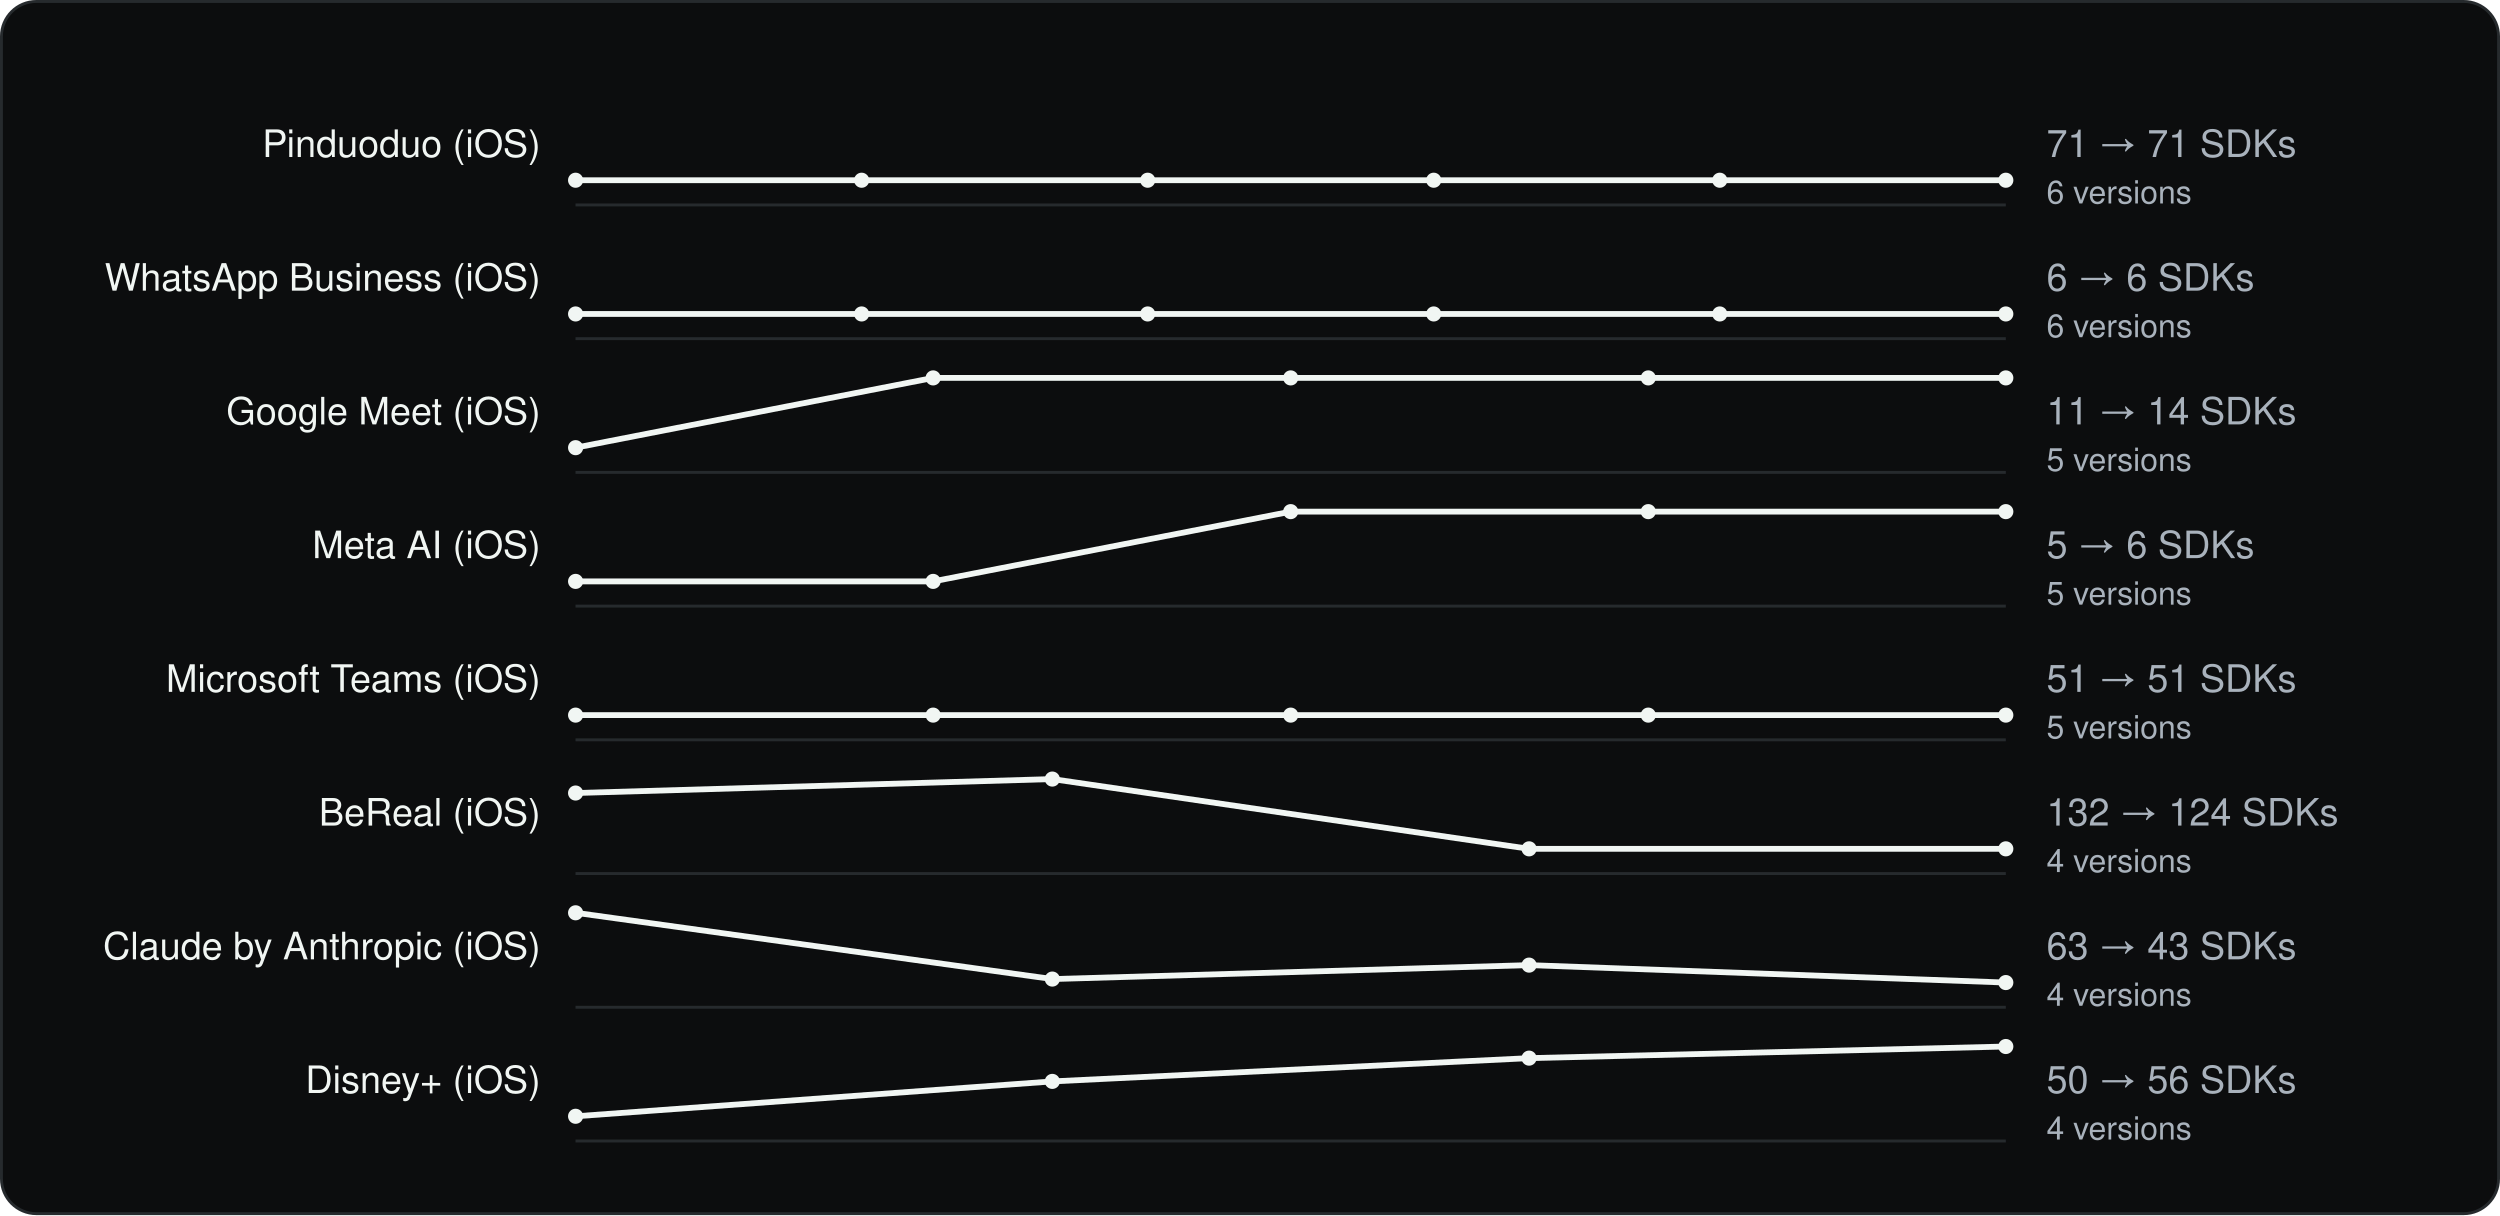
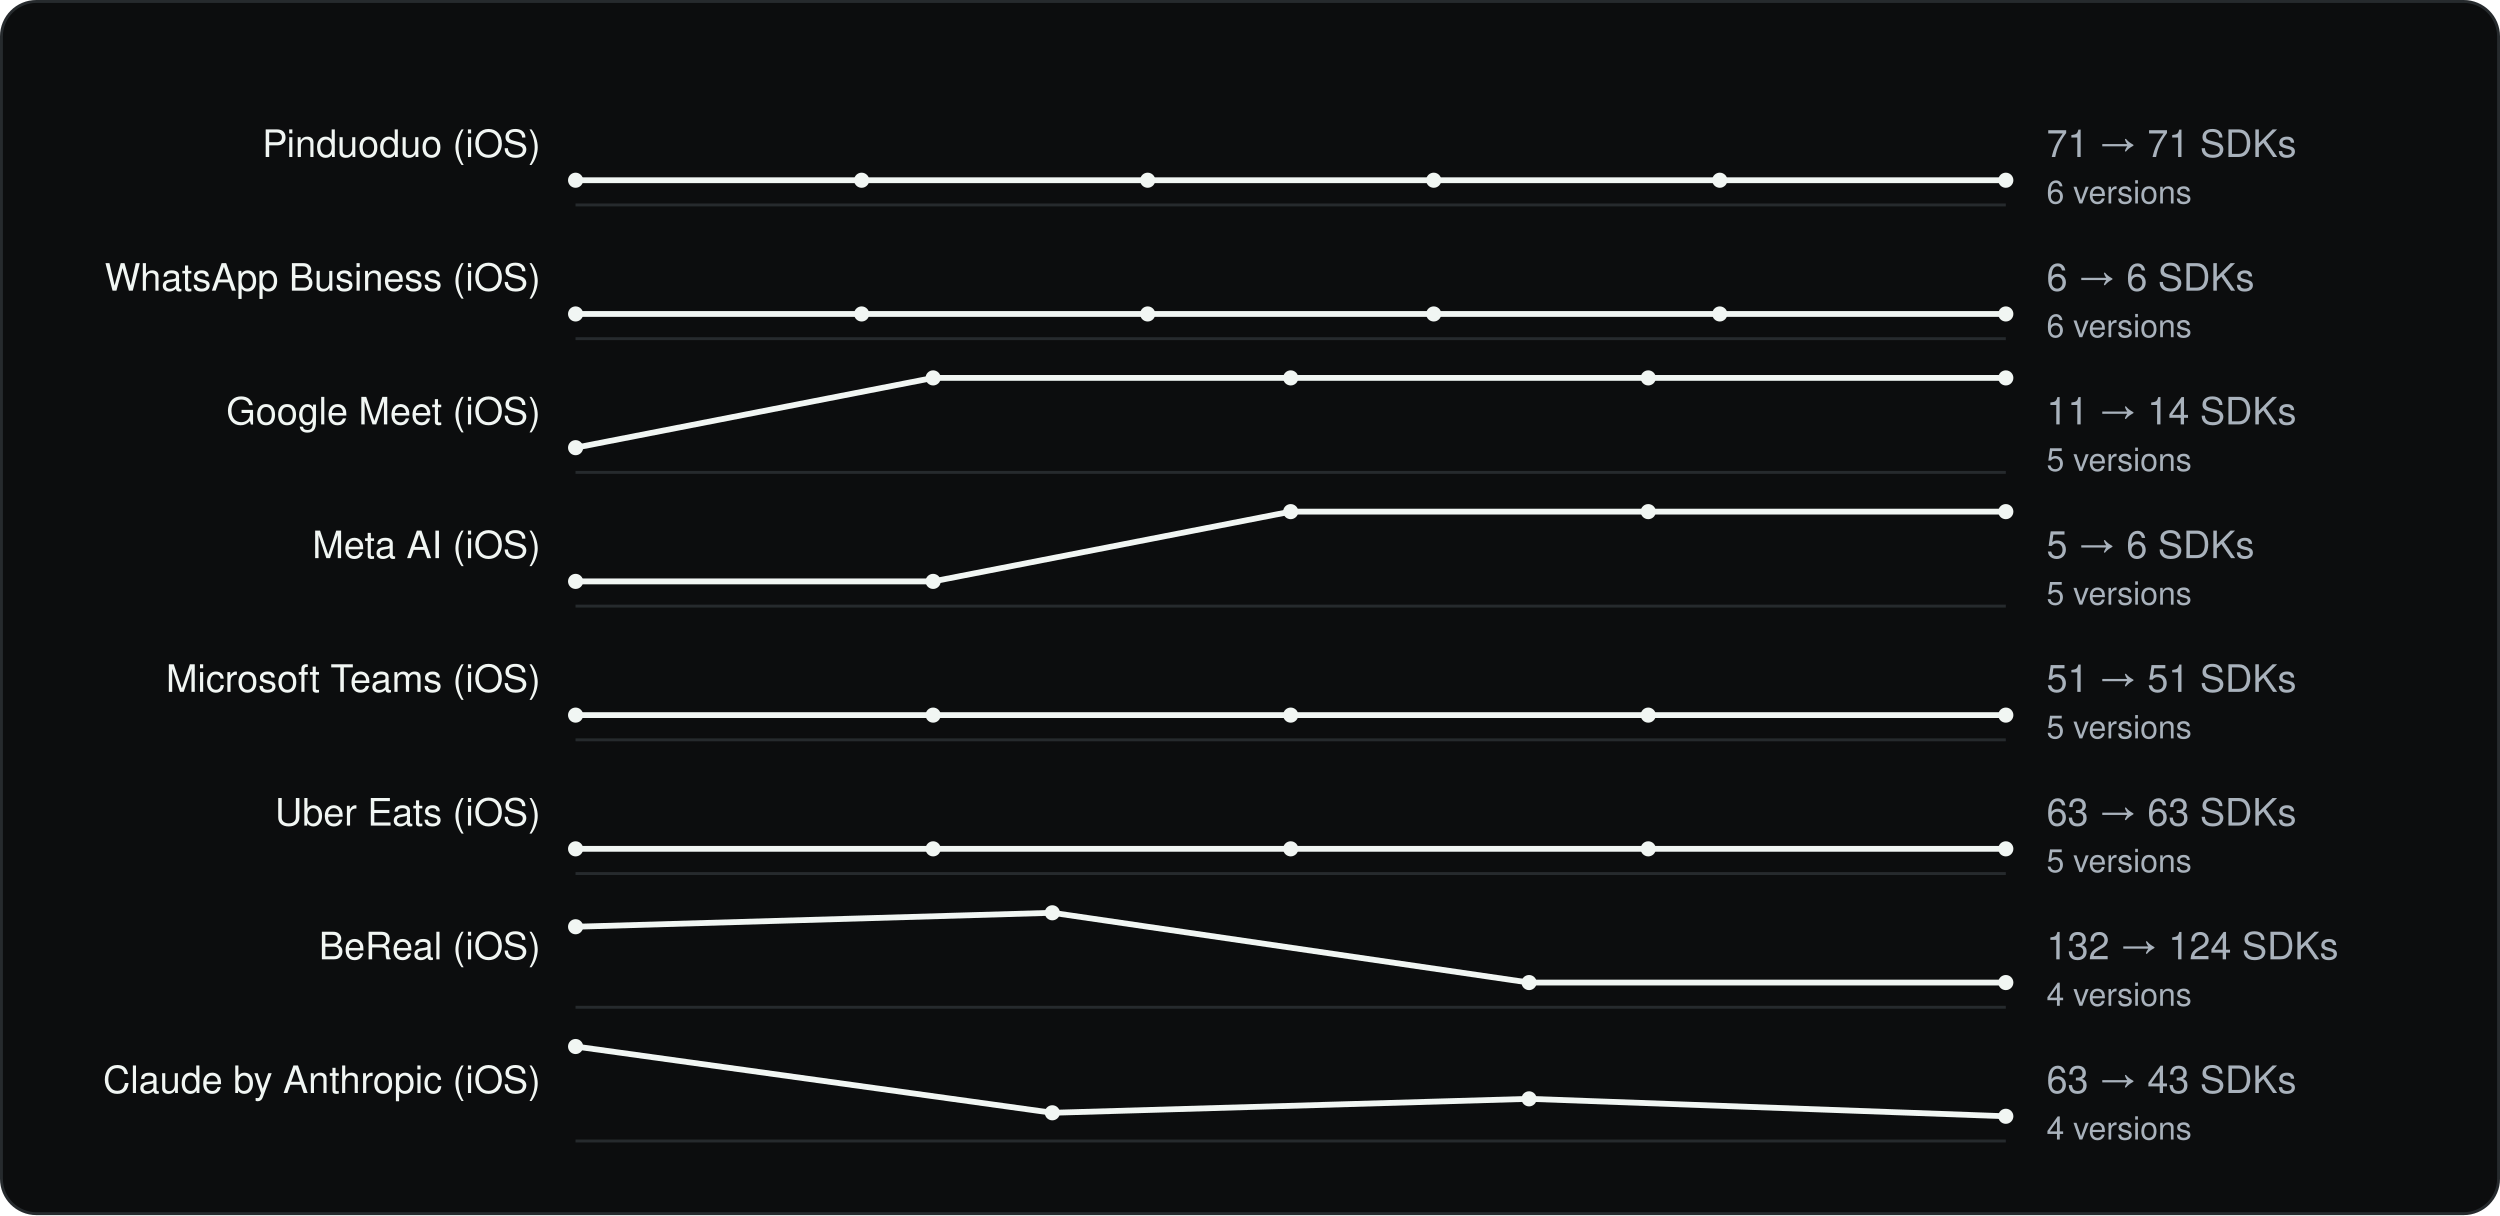
<svg xmlns="http://www.w3.org/2000/svg" viewBox="0 0 860 418" width="860" height="418" role="img" aria-label="SDK count across versions" font-family="Geist, -apple-system, BlinkMacSystemFont, 'Segoe UI', Helvetica, Arial, sans-serif">
  <rect x="0.5" y="0.5" width="859" height="417" rx="12" fill="#0C0D0E" stroke="#262A2D" />
  <g transform="translate(20 20)">
    <text x="165.98" y="34" font-size="13" text-anchor="end" fill="#F1F6F3">Pinduoduo (iOS)</text>
    <line x1="177.98" y1="50.5" x2="670.0" y2="50.5" stroke="#262A2D" />
    <polyline fill="none" stroke-width="2" stroke-linejoin="round" stroke="#F1F6F3" points="178.0,42.0 276.4,42.0 374.8,42.0 473.2,42.0 571.6,42.0 670.0,42.0" />
    <circle cx="178.0" cy="42.0" r="2.6" fill="#F1F6F3" />
    <circle cx="276.4" cy="42.0" r="2.6" fill="#F1F6F3" />
    <circle cx="374.8" cy="42.0" r="2.6" fill="#F1F6F3" />
    <circle cx="473.2" cy="42.0" r="2.6" fill="#F1F6F3" />
    <circle cx="571.6" cy="42.0" r="2.6" fill="#F1F6F3" />
    <circle cx="670.0" cy="42.0" r="2.6" fill="#F1F6F3" />
    <text x="684.0" y="34" font-size="13" fill="#A9B2BC">71 → 71 SDKs</text>
    <text x="684.0" y="50" font-size="11" fill="#A9B2BC">6 versions</text>
    <text x="165.98" y="80" font-size="13" text-anchor="end" fill="#F1F6F3">WhatsApp Business (iOS)</text>
    <line x1="177.98" y1="96.5" x2="670.0" y2="96.5" stroke="#262A2D" />
    <polyline fill="none" stroke-width="2" stroke-linejoin="round" stroke="#F1F6F3" points="178.0,88.0 276.4,88.0 374.8,88.0 473.2,88.0 571.6,88.0 670.0,88.0" />
    <circle cx="178.0" cy="88.0" r="2.6" fill="#F1F6F3" />
    <circle cx="276.4" cy="88.0" r="2.6" fill="#F1F6F3" />
    <circle cx="374.8" cy="88.0" r="2.6" fill="#F1F6F3" />
    <circle cx="473.2" cy="88.0" r="2.6" fill="#F1F6F3" />
    <circle cx="571.6" cy="88.0" r="2.6" fill="#F1F6F3" />
    <circle cx="670.0" cy="88.0" r="2.6" fill="#F1F6F3" />
    <text x="684.0" y="80" font-size="13" fill="#A9B2BC">6 → 6 SDKs</text>
    <text x="684.0" y="96" font-size="11" fill="#A9B2BC">6 versions</text>
    <text x="165.98" y="126" font-size="13" text-anchor="end" fill="#F1F6F3">Google Meet (iOS)</text>
    <line x1="177.98" y1="142.5" x2="670.0" y2="142.5" stroke="#262A2D" />
    <polyline fill="none" stroke-width="2" stroke-linejoin="round" stroke="#F1F6F3" points="178.0,134.0 301.0,110.0 424.0,110.0 547.0,110.0 670.0,110.0" />
    <circle cx="178.0" cy="134.0" r="2.6" fill="#F1F6F3" />
    <circle cx="301.0" cy="110.0" r="2.6" fill="#F1F6F3" />
    <circle cx="424.0" cy="110.0" r="2.6" fill="#F1F6F3" />
    <circle cx="547.0" cy="110.0" r="2.6" fill="#F1F6F3" />
    <circle cx="670.0" cy="110.0" r="2.6" fill="#F1F6F3" />
    <text x="684.0" y="126" font-size="13" fill="#A9B2BC">11 → 14 SDKs</text>
    <text x="684.0" y="142" font-size="11" fill="#A9B2BC">5 versions</text>
    <text x="165.98" y="172" font-size="13" text-anchor="end" fill="#F1F6F3">Meta AI (iOS)</text>
    <line x1="177.98" y1="188.5" x2="670.0" y2="188.5" stroke="#262A2D" />
    <polyline fill="none" stroke-width="2" stroke-linejoin="round" stroke="#F1F6F3" points="178.0,180.0 301.0,180.0 424.0,156.0 547.0,156.0 670.0,156.0" />
    <circle cx="178.0" cy="180.0" r="2.6" fill="#F1F6F3" />
    <circle cx="301.0" cy="180.0" r="2.6" fill="#F1F6F3" />
    <circle cx="424.0" cy="156.0" r="2.6" fill="#F1F6F3" />
    <circle cx="547.0" cy="156.0" r="2.6" fill="#F1F6F3" />
    <circle cx="670.0" cy="156.0" r="2.6" fill="#F1F6F3" />
    <text x="684.0" y="172" font-size="13" fill="#A9B2BC">5 → 6 SDKs</text>
    <text x="684.0" y="188" font-size="11" fill="#A9B2BC">5 versions</text>
    <text x="165.98" y="218" font-size="13" text-anchor="end" fill="#F1F6F3">Microsoft Teams (iOS)</text>
    <line x1="177.98" y1="234.5" x2="670.0" y2="234.5" stroke="#262A2D" />
    <polyline fill="none" stroke-width="2" stroke-linejoin="round" stroke="#F1F6F3" points="178.0,226.0 301.0,226.0 424.0,226.0 547.0,226.0 670.0,226.0" />
    <circle cx="178.0" cy="226.0" r="2.6" fill="#F1F6F3" />
    <circle cx="301.0" cy="226.0" r="2.6" fill="#F1F6F3" />
    <circle cx="424.0" cy="226.0" r="2.6" fill="#F1F6F3" />
    <circle cx="547.0" cy="226.0" r="2.6" fill="#F1F6F3" />
    <circle cx="670.0" cy="226.0" r="2.6" fill="#F1F6F3" />
    <text x="684.0" y="218" font-size="13" fill="#A9B2BC">51 → 51 SDKs</text>
    <text x="684.0" y="234" font-size="11" fill="#A9B2BC">5 versions</text>
-     <text x="165.98" y="264" font-size="13" text-anchor="end" fill="#F1F6F3">BeReal (iOS)</text>
+     <text x="165.98" y="264" font-size="13" text-anchor="end" fill="#F1F6F3">Uber Eats (iOS)</text>
    <line x1="177.98" y1="280.5" x2="670.0" y2="280.5" stroke="#262A2D" />
-     <polyline fill="none" stroke-width="2" stroke-linejoin="round" stroke="#F1F6F3" points="178.0,252.8 342.0,248.0 506.0,272.0 670.0,272.0" />
-     <circle cx="178.0" cy="252.8" r="2.6" fill="#F1F6F3" />
-     <circle cx="342.0" cy="248.0" r="2.6" fill="#F1F6F3" />
-     <circle cx="506.0" cy="272.0" r="2.6" fill="#F1F6F3" />
+     <polyline fill="none" stroke-width="2" stroke-linejoin="round" stroke="#F1F6F3" points="178.0,272.0 301.0,272.0 424.0,272.0 547.0,272.0 670.0,272.0" />
+     <circle cx="178.0" cy="272.0" r="2.6" fill="#F1F6F3" />
+     <circle cx="301.0" cy="272.0" r="2.6" fill="#F1F6F3" />
+     <circle cx="424.0" cy="272.0" r="2.6" fill="#F1F6F3" />
+     <circle cx="547.0" cy="272.0" r="2.6" fill="#F1F6F3" />
    <circle cx="670.0" cy="272.0" r="2.6" fill="#F1F6F3" />
-     <text x="684.0" y="264" font-size="13" fill="#A9B2BC">132 → 124 SDKs</text>
-     <text x="684.0" y="280" font-size="11" fill="#A9B2BC">4 versions</text>
-     <text x="165.98" y="310" font-size="13" text-anchor="end" fill="#F1F6F3">Claude by Anthropic (iOS)</text>
+     <text x="684.0" y="264" font-size="13" fill="#A9B2BC">63 → 63 SDKs</text>
+     <text x="684.0" y="280" font-size="11" fill="#A9B2BC">5 versions</text>
+     <text x="165.98" y="310" font-size="13" text-anchor="end" fill="#F1F6F3">BeReal (iOS)</text>
    <line x1="177.98" y1="326.5" x2="670.0" y2="326.5" stroke="#262A2D" />
-     <polyline fill="none" stroke-width="2" stroke-linejoin="round" stroke="#F1F6F3" points="178.0,294.0 342.0,316.8 506.0,312.0 670.0,318.0" />
-     <circle cx="178.0" cy="294.0" r="2.6" fill="#F1F6F3" />
-     <circle cx="342.0" cy="316.8" r="2.6" fill="#F1F6F3" />
-     <circle cx="506.0" cy="312.0" r="2.6" fill="#F1F6F3" />
+     <polyline fill="none" stroke-width="2" stroke-linejoin="round" stroke="#F1F6F3" points="178.0,298.8 342.0,294.0 506.0,318.0 670.0,318.0" />
+     <circle cx="178.0" cy="298.8" r="2.6" fill="#F1F6F3" />
+     <circle cx="342.0" cy="294.0" r="2.6" fill="#F1F6F3" />
+     <circle cx="506.0" cy="318.0" r="2.6" fill="#F1F6F3" />
    <circle cx="670.0" cy="318.0" r="2.6" fill="#F1F6F3" />
-     <text x="684.0" y="310" font-size="13" fill="#A9B2BC">63 → 43 SDKs</text>
+     <text x="684.0" y="310" font-size="13" fill="#A9B2BC">132 → 124 SDKs</text>
    <text x="684.0" y="326" font-size="11" fill="#A9B2BC">4 versions</text>
-     <text x="165.98" y="356" font-size="13" text-anchor="end" fill="#F1F6F3">Disney+ (iOS)</text>
+     <text x="165.98" y="356" font-size="13" text-anchor="end" fill="#F1F6F3">Claude by Anthropic (iOS)</text>
    <line x1="177.98" y1="372.5" x2="670.0" y2="372.5" stroke="#262A2D" />
-     <polyline fill="none" stroke-width="2" stroke-linejoin="round" stroke="#F1F6F3" points="178.0,364.0 342.0,352.0 506.0,344.0 670.0,340.0" />
-     <circle cx="178.0" cy="364.0" r="2.6" fill="#F1F6F3" />
-     <circle cx="342.0" cy="352.0" r="2.6" fill="#F1F6F3" />
-     <circle cx="506.0" cy="344.0" r="2.6" fill="#F1F6F3" />
-     <circle cx="670.0" cy="340.0" r="2.6" fill="#F1F6F3" />
-     <text x="684.0" y="356" font-size="13" fill="#A9B2BC">50 → 56 SDKs</text>
+     <polyline fill="none" stroke-width="2" stroke-linejoin="round" stroke="#F1F6F3" points="178.0,340.0 342.0,362.8 506.0,358.0 670.0,364.0" />
+     <circle cx="178.0" cy="340.0" r="2.6" fill="#F1F6F3" />
+     <circle cx="342.0" cy="362.8" r="2.6" fill="#F1F6F3" />
+     <circle cx="506.0" cy="358.0" r="2.6" fill="#F1F6F3" />
+     <circle cx="670.0" cy="364.0" r="2.6" fill="#F1F6F3" />
+     <text x="684.0" y="356" font-size="13" fill="#A9B2BC">63 → 43 SDKs</text>
    <text x="684.0" y="372" font-size="11" fill="#A9B2BC">4 versions</text>
  </g>
</svg>
